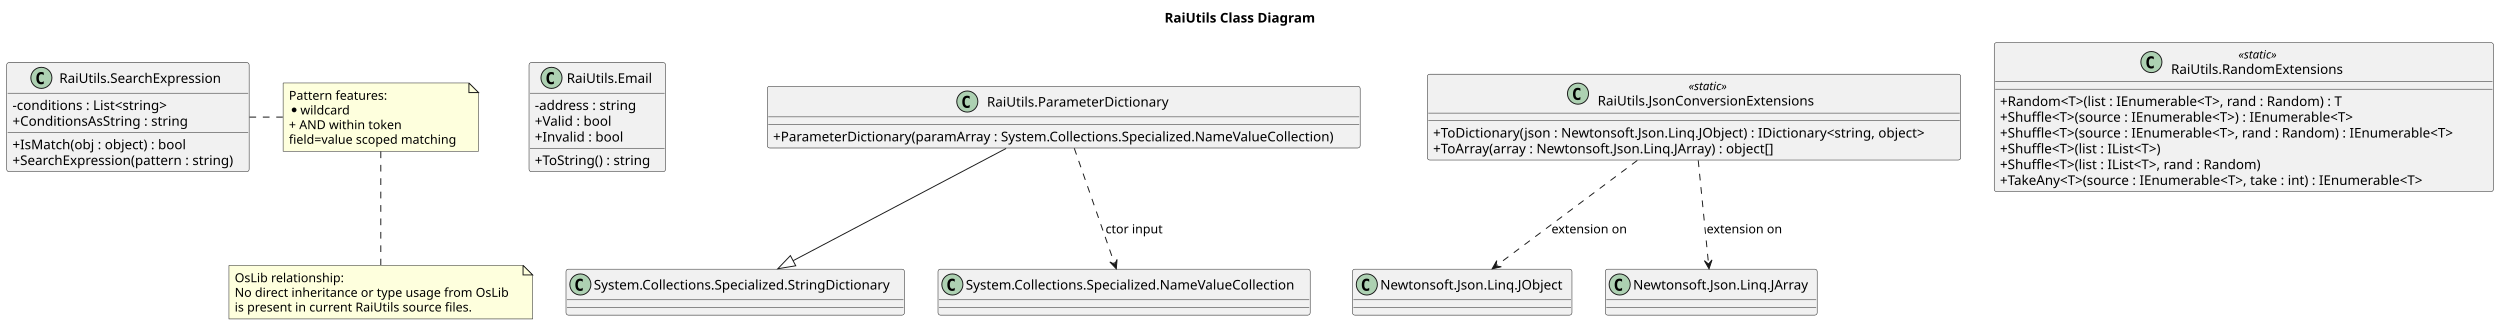
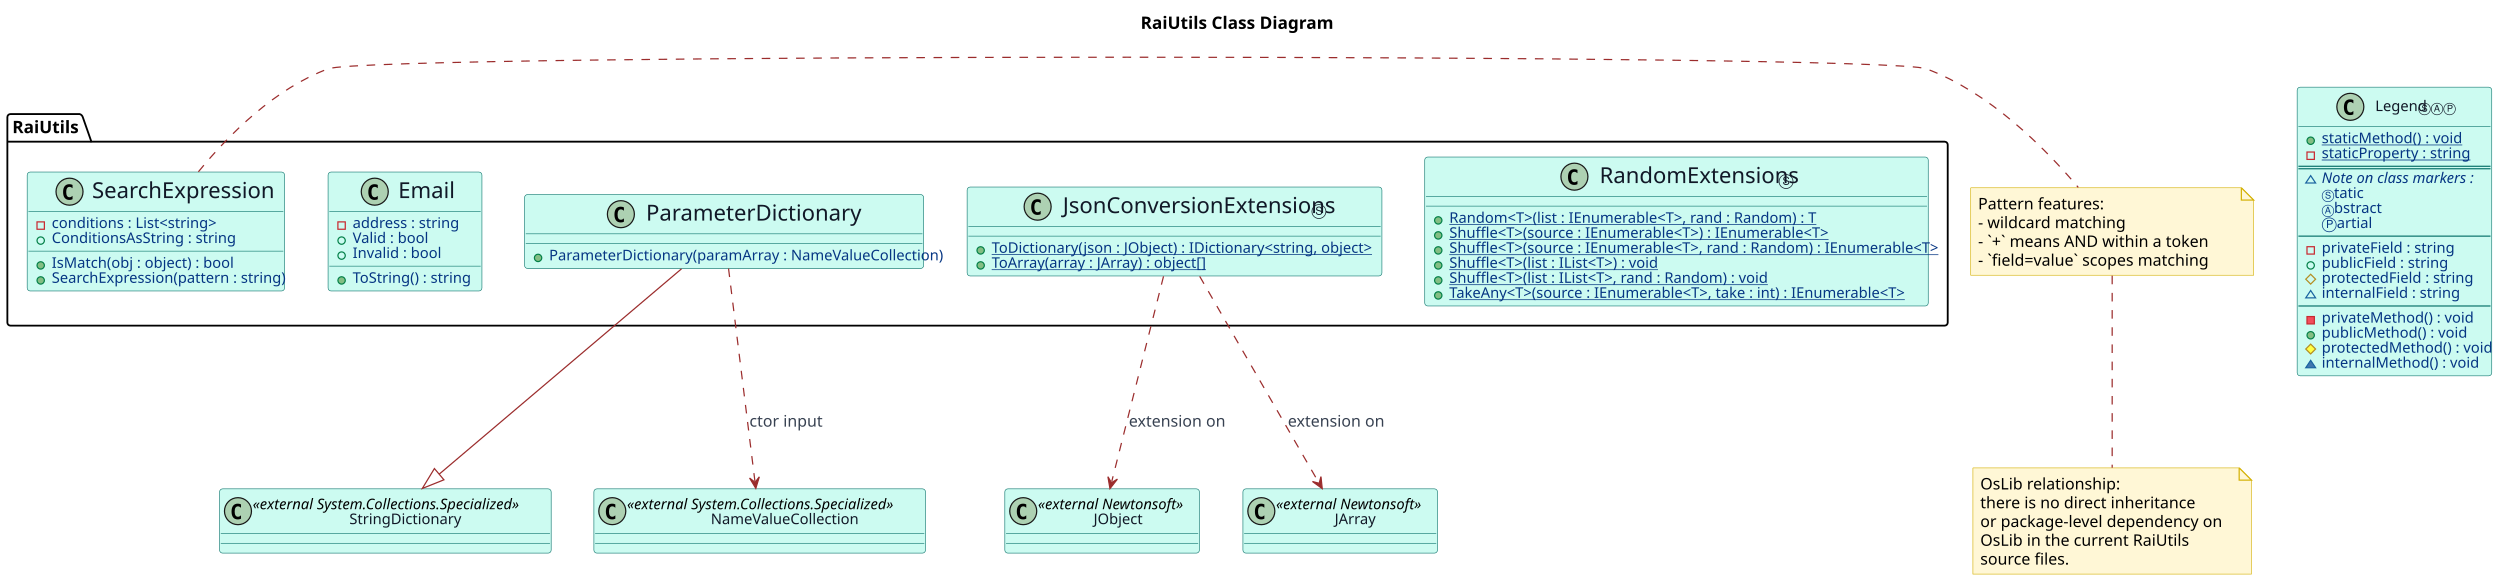
- <svg xmlns="http://www.w3.org/2000/svg" contentStyleType="text/css" data-diagram-type="CLASS" height="339px" preserveAspectRatio="none" style="width:2610px;height:339px;background:#FFFFFF;" version="1.1" viewBox="0 0 2610 339" width="2610px" zoomAndPan="magnify">
+ <svg xmlns="http://www.w3.org/2000/svg" contentStyleType="text/css" data-diagram-type="CLASS" height="474px" preserveAspectRatio="none" style="width:2037px;height:474px;background:#FFFFFF;" version="1.1" viewBox="0 0 2037 474" width="2037px" zoomAndPan="magnify">
  <defs />
  <g>
-     <g class="title" data-source-line="6">
-       <text fill="#000000" font-family="sans-serif" font-size="14" font-weight="bold" lengthAdjust="spacing" textLength="164.555" x="1215.788" y="23.535">RaiUtils Class Diagram</text>
-     </g>
-     <g class="entity" data-qualified-name="RaiUtils_Email" data-source-line="8" id="ent0002">
-       <rect fill="#F1F1F1" height="113.953" rx="2.5" ry="2.5" style="stroke:#181818;stroke-width:0.5;" width="142.512" x="552.3" y="65.288" />
-       <ellipse cx="575.76" cy="81.288" fill="#ADD1B2" rx="11" ry="11" style="stroke:#181818;stroke-width:1;" />
-       <path d="M578.234,87.431 Q577.652,87.73 577.013,87.88 Q576.374,88.029 575.669,88.029 Q573.162,88.029 571.842,86.377 Q570.522,84.725 570.522,81.604 Q570.522,78.475 571.842,76.823 Q573.162,75.171 575.669,75.171 Q576.374,75.171 577.022,75.32 Q577.669,75.47 578.234,75.769 L578.234,78.491 Q577.603,77.91 577.009,77.641 Q576.416,77.371 575.785,77.371 Q574.44,77.371 573.755,78.438 Q573.07,79.504 573.07,81.604 Q573.07,83.696 573.755,84.763 Q574.44,85.829 575.785,85.829 Q576.416,85.829 577.009,85.559 Q577.603,85.29 578.234,84.709 Z " fill="#000000" />
-       <text fill="#000000" font-family="sans-serif" font-size="14" lengthAdjust="spacing" textLength="91.711" x="591.64" y="86.579">RaiUtils.Email</text>
-       <line style="stroke:#181818;stroke-width:0.5;" x1="553.3" x2="693.812" y1="97.288" y2="97.288" />
-       <text fill="#000000" font-family="sans-serif" font-size="14" lengthAdjust="spacing" textLength="114.112" x="558.3" y="114.823">-address : string</text>
-       <text fill="#000000" font-family="sans-serif" font-size="14" lengthAdjust="spacing" textLength="88.266" x="558.3" y="131.312">+Valid : bool</text>
-       <text fill="#000000" font-family="sans-serif" font-size="14" lengthAdjust="spacing" textLength="99.08" x="558.3" y="147.8">+Invalid : bool</text>
-       <line style="stroke:#181818;stroke-width:0.5;" x1="553.3" x2="693.812" y1="154.753" y2="154.753" />
-       <text fill="#000000" font-family="sans-serif" font-size="14" lengthAdjust="spacing" textLength="130.512" x="558.3" y="172.288">+ToString() : string</text>
-     </g>
-     <g class="entity" data-qualified-name="RaiUtils_ParameterDictionary" data-source-line="15" id="ent0003">
-       <rect fill="#F1F1F1" height="64.488" rx="2.5" ry="2.5" style="stroke:#181818;stroke-width:0.5;" width="618.936" x="801.08" y="90.018" />
-       <ellipse cx="1009.877" cy="106.018" fill="#ADD1B2" rx="11" ry="11" style="stroke:#181818;stroke-width:1;" />
-       <path d="M1012.35,112.161 Q1011.769,112.46 1011.13,112.61 Q1010.491,112.759 1009.785,112.759 Q1007.278,112.759 1005.958,111.107 Q1004.639,109.455 1004.639,106.334 Q1004.639,103.205 1005.958,101.553 Q1007.278,99.901 1009.785,99.901 Q1010.491,99.901 1011.138,100.05 Q1011.786,100.2 1012.35,100.499 L1012.35,103.221 Q1011.719,102.64 1011.126,102.371 Q1010.532,102.101 1009.901,102.101 Q1008.557,102.101 1007.872,103.168 Q1007.187,104.234 1007.187,106.334 Q1007.187,108.426 1007.872,109.493 Q1008.557,110.559 1009.901,110.559 Q1010.532,110.559 1011.126,110.29 Q1011.719,110.02 1012.35,109.439 Z " fill="#000000" />
-       <text fill="#000000" font-family="sans-serif" font-size="14" lengthAdjust="spacing" textLength="192.842" x="1030.377" y="111.309">RaiUtils.ParameterDictionary</text>
-       <line style="stroke:#181818;stroke-width:0.5;" x1="802.08" x2="1419.015" y1="122.018" y2="122.018" />
-       <line style="stroke:#181818;stroke-width:0.5;" x1="802.08" x2="1419.015" y1="130.018" y2="130.018" />
-       <text fill="#000000" font-family="sans-serif" font-size="14" lengthAdjust="spacing" textLength="606.936" x="807.08" y="147.553">+ParameterDictionary(paramArray : System.Collections.Specialized.NameValueCollection)</text>
-     </g>
-     <g class="entity" data-qualified-name="RaiUtils_SearchExpression" data-source-line="19" id="ent0004">
-       <rect fill="#F1F1F1" height="113.953" rx="2.5" ry="2.5" style="stroke:#181818;stroke-width:0.5;" width="253.103" x="7" y="65.288" />
-       <ellipse cx="43.193" cy="81.288" fill="#ADD1B2" rx="11" ry="11" style="stroke:#181818;stroke-width:1;" />
-       <path d="M45.666,87.431 Q45.085,87.73 44.446,87.88 Q43.806,88.029 43.101,88.029 Q40.594,88.029 39.274,86.377 Q37.954,84.725 37.954,81.604 Q37.954,78.475 39.274,76.823 Q40.594,75.171 43.101,75.171 Q43.806,75.171 44.454,75.32 Q45.101,75.47 45.666,75.769 L45.666,78.491 Q45.035,77.91 44.441,77.641 Q43.848,77.371 43.217,77.371 Q41.872,77.371 41.188,78.438 Q40.503,79.504 40.503,81.604 Q40.503,83.696 41.188,84.763 Q41.872,85.829 43.217,85.829 Q43.848,85.829 44.441,85.559 Q45.035,85.29 45.666,84.709 Z " fill="#000000" />
-       <text fill="#000000" font-family="sans-serif" font-size="14" lengthAdjust="spacing" textLength="174.009" x="61.902" y="86.579">RaiUtils.SearchExpression</text>
-       <line style="stroke:#181818;stroke-width:0.5;" x1="8" x2="259.103" y1="97.288" y2="97.288" />
-       <text fill="#000000" font-family="sans-serif" font-size="14" lengthAdjust="spacing" textLength="178.124" x="13" y="114.823">-conditions : List&lt;string&gt;</text>
-       <text fill="#000000" font-family="sans-serif" font-size="14" lengthAdjust="spacing" textLength="194.291" x="13" y="131.312">+ConditionsAsString : string</text>
-       <line style="stroke:#181818;stroke-width:0.5;" x1="8" x2="259.103" y1="138.265" y2="138.265" />
-       <text fill="#000000" font-family="sans-serif" font-size="14" lengthAdjust="spacing" textLength="192.473" x="13" y="155.8">+IsMatch(obj : object) : bool</text>
-       <text fill="#000000" font-family="sans-serif" font-size="14" lengthAdjust="spacing" textLength="241.103" x="13" y="172.288">+SearchExpression(pattern : string)</text>
-     </g>
-     <g class="entity" data-qualified-name="RaiUtils_JsonConversionExtensions" data-source-line="26" id="ent0005">
-       <rect fill="#F1F1F1" height="89.598" rx="2.5" ry="2.5" style="stroke:#181818;stroke-width:0.5;" width="556.804" x="1490.15" y="77.458" />
-       <ellipse cx="1647.435" cy="97.769" fill="#ADD1B2" rx="11" ry="11" style="stroke:#181818;stroke-width:1;" />
-       <path d="M1649.908,103.912 Q1649.327,104.211 1648.688,104.36 Q1648.048,104.51 1647.343,104.51 Q1644.836,104.51 1643.516,102.858 Q1642.196,101.206 1642.196,98.085 Q1642.196,94.955 1643.516,93.303 Q1644.836,91.652 1647.343,91.652 Q1648.048,91.652 1648.696,91.801 Q1649.343,91.951 1649.908,92.249 L1649.908,94.972 Q1649.277,94.391 1648.683,94.121 Q1648.09,93.851 1647.459,93.851 Q1646.114,93.851 1645.429,94.918 Q1644.745,95.985 1644.745,98.085 Q1644.745,100.177 1645.429,101.243 Q1646.114,102.31 1647.459,102.31 Q1648.09,102.31 1648.683,102.04 Q1649.277,101.77 1649.908,101.189 Z " fill="#000000" />
-       <text fill="#000000" font-family="sans-serif" font-size="12" font-style="italic" lengthAdjust="spacing" textLength="43.91" x="1762.847" y="94.06">«static»</text>
-       <text fill="#000000" font-family="sans-serif" font-size="14" lengthAdjust="spacing" textLength="233.734" x="1667.935" y="110.126">RaiUtils.JsonConversionExtensions</text>
-       <line style="stroke:#181818;stroke-width:0.5;" x1="1491.15" x2="2045.954" y1="118.079" y2="118.079" />
-       <line style="stroke:#181818;stroke-width:0.5;" x1="1491.15" x2="2045.954" y1="126.079" y2="126.079" />
-       <text fill="#000000" font-family="sans-serif" font-size="14" lengthAdjust="spacing" textLength="544.804" x="1496.15" y="143.614">+ToDictionary(json : Newtonsoft.Json.Linq.JObject) : IDictionary&lt;string, object&gt;</text>
-       <text fill="#000000" font-family="sans-serif" font-size="14" lengthAdjust="spacing" textLength="374.815" x="1496.15" y="160.103">+ToArray(array : Newtonsoft.Json.Linq.JArray) : object[]</text>
-     </g>
-     <g class="entity" data-qualified-name="RaiUtils_RandomExtensions" data-source-line="31" id="ent0006">
-       <rect fill="#F1F1F1" height="155.551" rx="2.5" ry="2.5" style="stroke:#181818;stroke-width:0.5;" width="521.161" x="2081.97" y="44.488" />
-       <ellipse cx="2246.056" cy="64.799" fill="#ADD1B2" rx="11" ry="11" style="stroke:#181818;stroke-width:1;" />
-       <path d="M2248.53,70.942 Q2247.948,71.241 2247.309,71.39 Q2246.67,71.54 2245.965,71.54 Q2243.458,71.54 2242.138,69.888 Q2240.818,68.236 2240.818,65.115 Q2240.818,61.985 2242.138,60.334 Q2243.458,58.682 2245.965,58.682 Q2246.67,58.682 2247.318,58.831 Q2247.965,58.98 2248.53,59.279 L2248.53,62.002 Q2247.899,61.421 2247.305,61.151 Q2246.712,60.881 2246.081,60.881 Q2244.736,60.881 2244.051,61.948 Q2243.367,63.015 2243.367,65.115 Q2243.367,67.207 2244.051,68.273 Q2244.736,69.34 2246.081,69.34 Q2246.712,69.34 2247.305,69.07 Q2247.899,68.8 2248.53,68.219 Z " fill="#000000" />
-       <text fill="#000000" font-family="sans-serif" font-size="12" font-style="italic" lengthAdjust="spacing" textLength="43.91" x="2336.845" y="61.09">«static»</text>
-       <text fill="#000000" font-family="sans-serif" font-size="14" lengthAdjust="spacing" textLength="184.488" x="2266.556" y="77.156">RaiUtils.RandomExtensions</text>
-       <line style="stroke:#181818;stroke-width:0.5;" x1="2082.97" x2="2602.131" y1="85.109" y2="85.109" />
-       <line style="stroke:#181818;stroke-width:0.5;" x1="2082.97" x2="2602.131" y1="93.109" y2="93.109" />
-       <text fill="#000000" font-family="sans-serif" font-size="14" lengthAdjust="spacing" textLength="386.955" x="2087.97" y="110.644">+Random&lt;T&gt;(list : IEnumerable&lt;T&gt;, rand : Random) : T</text>
-       <text fill="#000000" font-family="sans-serif" font-size="14" lengthAdjust="spacing" textLength="400.299" x="2087.97" y="127.133">+Shuffle&lt;T&gt;(source : IEnumerable&lt;T&gt;) : IEnumerable&lt;T&gt;</text>
-       <text fill="#000000" font-family="sans-serif" font-size="14" lengthAdjust="spacing" textLength="509.161" x="2087.97" y="143.621">+Shuffle&lt;T&gt;(source : IEnumerable&lt;T&gt;, rand : Random) : IEnumerable&lt;T&gt;</text>
-       <text fill="#000000" font-family="sans-serif" font-size="14" lengthAdjust="spacing" textLength="191.188" x="2087.97" y="160.109">+Shuffle&lt;T&gt;(list : IList&lt;T&gt;)</text>
-       <text fill="#000000" font-family="sans-serif" font-size="14" lengthAdjust="spacing" textLength="300.05" x="2087.97" y="176.598">+Shuffle&lt;T&gt;(list : IList&lt;T&gt;, rand : Random)</text>
-       <text fill="#000000" font-family="sans-serif" font-size="14" lengthAdjust="spacing" textLength="480.539" x="2087.97" y="193.086">+TakeAny&lt;T&gt;(source : IEnumerable&lt;T&gt;, take : int) : IEnumerable&lt;T&gt;</text>
-     </g>
-     <g class="entity" data-qualified-name="System_Collections_Specialized_StringDictionary" data-source-line="40" id="ent0007">
-       <rect fill="#F1F1F1" height="48" rx="2.5" ry="2.5" style="stroke:#181818;stroke-width:0.5;" width="353.296" x="590.9" y="280.998" />
-       <ellipse cx="605.9" cy="296.998" fill="#ADD1B2" rx="11" ry="11" style="stroke:#181818;stroke-width:1;" />
-       <path d="M608.373,303.141 Q607.792,303.44 607.153,303.59 Q606.514,303.739 605.808,303.739 Q603.301,303.739 601.981,302.087 Q600.662,300.435 600.662,297.314 Q600.662,294.185 601.981,292.533 Q603.301,290.881 605.808,290.881 Q606.514,290.881 607.161,291.031 Q607.809,291.18 608.373,291.479 L608.373,294.201 Q607.742,293.62 607.149,293.351 Q606.555,293.081 605.924,293.081 Q604.58,293.081 603.895,294.147 Q603.21,295.214 603.21,297.314 Q603.21,299.406 603.895,300.473 Q604.58,301.539 605.924,301.539 Q606.555,301.539 607.149,301.269 Q607.742,301 608.373,300.419 Z " fill="#000000" />
-       <text fill="#000000" font-family="sans-serif" font-size="14" lengthAdjust="spacing" textLength="321.296" x="619.9" y="302.289">System.Collections.Specialized.StringDictionary</text>
-       <line style="stroke:#181818;stroke-width:0.5;" x1="591.9" x2="943.196" y1="312.998" y2="312.998" />
-       <line style="stroke:#181818;stroke-width:0.5;" x1="591.9" x2="943.196" y1="320.998" y2="320.998" />
-     </g>
-     <g class="entity" data-qualified-name="System_Collections_Specialized_NameValueCollection" data-source-line="41" id="ent0008">
-       <rect fill="#F1F1F1" height="48" rx="2.5" ry="2.5" style="stroke:#181818;stroke-width:0.5;" width="388.562" x="979.27" y="280.998" />
-       <ellipse cx="994.27" cy="296.998" fill="#ADD1B2" rx="11" ry="11" style="stroke:#181818;stroke-width:1;" />
-       <path d="M996.743,303.141 Q996.162,303.44 995.523,303.59 Q994.884,303.739 994.178,303.739 Q991.671,303.739 990.351,302.087 Q989.032,300.435 989.032,297.314 Q989.032,294.185 990.351,292.533 Q991.671,290.881 994.178,290.881 Q994.884,290.881 995.531,291.031 Q996.179,291.18 996.743,291.479 L996.743,294.201 Q996.112,293.62 995.519,293.351 Q994.925,293.081 994.294,293.081 Q992.95,293.081 992.265,294.147 Q991.58,295.214 991.58,297.314 Q991.58,299.406 992.265,300.473 Q992.95,301.539 994.294,301.539 Q994.925,301.539 995.519,301.269 Q996.112,301 996.743,300.419 Z " fill="#000000" />
-       <text fill="#000000" font-family="sans-serif" font-size="14" lengthAdjust="spacing" textLength="356.562" x="1008.27" y="302.289">System.Collections.Specialized.NameValueCollection</text>
-       <line style="stroke:#181818;stroke-width:0.5;" x1="980.27" x2="1366.832" y1="312.998" y2="312.998" />
-       <line style="stroke:#181818;stroke-width:0.5;" x1="980.27" x2="1366.832" y1="320.998" y2="320.998" />
-     </g>
-     <g class="entity" data-qualified-name="Newtonsoft_Json_Linq_JObject" data-source-line="42" id="ent0009">
-       <rect fill="#F1F1F1" height="48" rx="2.5" ry="2.5" style="stroke:#181818;stroke-width:0.5;" width="229.162" x="1411.97" y="280.998" />
-       <ellipse cx="1426.97" cy="296.998" fill="#ADD1B2" rx="11" ry="11" style="stroke:#181818;stroke-width:1;" />
-       <path d="M1429.443,303.141 Q1428.862,303.44 1428.223,303.59 Q1427.584,303.739 1426.878,303.739 Q1424.371,303.739 1423.052,302.087 Q1421.732,300.435 1421.732,297.314 Q1421.732,294.185 1423.052,292.533 Q1424.371,290.881 1426.878,290.881 Q1427.584,290.881 1428.231,291.031 Q1428.879,291.18 1429.443,291.479 L1429.443,294.201 Q1428.812,293.62 1428.219,293.351 Q1427.625,293.081 1426.994,293.081 Q1425.65,293.081 1424.965,294.147 Q1424.28,295.214 1424.28,297.314 Q1424.28,299.406 1424.965,300.473 Q1425.65,301.539 1426.994,301.539 Q1427.625,301.539 1428.219,301.269 Q1428.812,301 1429.443,300.419 Z " fill="#000000" />
-       <text fill="#000000" font-family="sans-serif" font-size="14" lengthAdjust="spacing" textLength="197.162" x="1440.97" y="302.289">Newtonsoft.Json.Linq.JObject</text>
-       <line style="stroke:#181818;stroke-width:0.5;" x1="1412.97" x2="1640.132" y1="312.998" y2="312.998" />
-       <line style="stroke:#181818;stroke-width:0.5;" x1="1412.97" x2="1640.132" y1="320.998" y2="320.998" />
-     </g>
-     <g class="entity" data-qualified-name="Newtonsoft_Json_Linq_JArray" data-source-line="43" id="ent0010">
-       <rect fill="#F1F1F1" height="48" rx="2.5" ry="2.5" style="stroke:#181818;stroke-width:0.5;" width="221.171" x="1675.97" y="280.998" />
-       <ellipse cx="1690.97" cy="296.998" fill="#ADD1B2" rx="11" ry="11" style="stroke:#181818;stroke-width:1;" />
-       <path d="M1693.443,303.141 Q1692.862,303.44 1692.223,303.59 Q1691.584,303.739 1690.878,303.739 Q1688.371,303.739 1687.052,302.087 Q1685.732,300.435 1685.732,297.314 Q1685.732,294.185 1687.052,292.533 Q1688.371,290.881 1690.878,290.881 Q1691.584,290.881 1692.231,291.031 Q1692.879,291.18 1693.443,291.479 L1693.443,294.201 Q1692.812,293.62 1692.219,293.351 Q1691.625,293.081 1690.994,293.081 Q1689.65,293.081 1688.965,294.147 Q1688.28,295.214 1688.28,297.314 Q1688.28,299.406 1688.965,300.473 Q1689.65,301.539 1690.994,301.539 Q1691.625,301.539 1692.219,301.269 Q1692.812,301 1693.443,300.419 Z " fill="#000000" />
-       <text fill="#000000" font-family="sans-serif" font-size="14" lengthAdjust="spacing" textLength="189.171" x="1704.97" y="302.289">Newtonsoft.Json.Linq.JArray</text>
-       <line style="stroke:#181818;stroke-width:0.5;" x1="1676.97" x2="1896.141" y1="312.998" y2="312.998" />
-       <line style="stroke:#181818;stroke-width:0.5;" x1="1676.97" x2="1896.141" y1="320.998" y2="320.998" />
-     </g>
-     <g class="entity" data-qualified-name="GMN15" data-source-line="51" id="ent0016">
-       <path d="M295.57,86.638 L295.57,157.881 L499.541,157.881 L499.541,96.638 L489.541,86.638 L295.57,86.638" fill="#FEFFDD" style="stroke:#181818;stroke-width:0.5;" />
-       <path d="M489.541,86.638 L489.541,96.638 L499.541,96.638 L489.541,86.638" fill="#FEFFDD" style="stroke:#181818;stroke-width:1;" />
-       <text fill="#000000" font-family="sans-serif" font-size="13" lengthAdjust="spacing" textLength="104.267" x="301.57" y="104.207">Pattern features:</text>
-       <ellipse cx="307.07" cy="114.759" fill="#000000" rx="2.5" ry="2.5" />
-       <text fill="#000000" font-family="sans-serif" font-size="13" lengthAdjust="spacing" textLength="53.054" x="313.57" y="119.517">wildcard</text>
-       <text fill="#000000" font-family="sans-serif" font-size="13" lengthAdjust="spacing" textLength="125.271" x="301.57" y="134.828">+ AND within token</text>
-       <text fill="#000000" font-family="sans-serif" font-size="13" lengthAdjust="spacing" textLength="182.971" x="301.57" y="150.138">field=value scoped matching</text>
-     </g>
-     <g class="entity" data-qualified-name="GMN18" data-source-line="58" id="ent0019">
-       <path d="M239.02,277.038 L239.02,332.97 L556.075,332.97 L556.075,287.038 L546.075,277.038 L239.02,277.038" fill="#FEFFDD" style="stroke:#181818;stroke-width:0.5;" />
-       <path d="M546.075,277.038 L546.075,287.038 L556.075,287.038 L546.075,277.038" fill="#FEFFDD" style="stroke:#181818;stroke-width:1;" />
-       <text fill="#000000" font-family="sans-serif" font-size="13" lengthAdjust="spacing" textLength="118.631" x="245.02" y="294.607">OsLib relationship:</text>
-       <text fill="#000000" font-family="sans-serif" font-size="13" lengthAdjust="spacing" textLength="296.055" x="245.02" y="309.917">No direct inheritance or type usage from OsLib</text>
-       <text fill="#000000" font-family="sans-serif" font-size="13" lengthAdjust="spacing" textLength="259.321" x="245.02" y="325.228">is present in current RaiUtils source files.</text>
-     </g>
-     <g class="link" data-entity-1="ent0003" data-entity-2="ent0007" data-link-type="extension" data-source-line="45" id="lnk11">
-       <path codeLine="45" d="M1050.41,154.948 C982.3,190.838 888.834,240.097 827.974,272.167" fill="none" id="RaiUtils_ParameterDictionary-to-System_Collections_Specialized_StringDictionary" style="stroke:#181818;stroke-width:1;" />
-       <polygon fill="none" points="812.05,280.558,830.771,277.475,825.177,266.859,812.05,280.558" style="stroke:#181818;stroke-width:1;" />
-     </g>
-     <g class="link" data-entity-1="ent0003" data-entity-2="ent0008" data-link-type="dependency" data-source-line="46" id="lnk12">
-       <path codeLine="46" d="M1121.53,154.748 C1134.04,190.648 1152.235,242.853 1163.435,274.973" fill="none" id="RaiUtils_ParameterDictionary-to-System_Collections_Specialized_NameValueCollection" style="stroke:#181818;stroke-width:1;stroke-dasharray:7,7;" />
-       <polygon fill="#181818" points="1165.41,280.638,1166.224,270.823,1163.764,275.917,1158.67,273.457,1165.41,280.638" style="stroke:#181818;stroke-width:1;" />
-       <text fill="#000000" font-family="sans-serif" font-size="13" lengthAdjust="spacing" textLength="61.877" x="1154.17" y="243.607">ctor input</text>
-     </g>
-     <g class="link" data-entity-1="ent0005" data-entity-2="ent0009" data-link-type="dependency" data-source-line="47" id="lnk13">
-       <path codeLine="47" d="M1709.35,167.478 C1661.5,203.218 1600.817,248.538 1562.607,277.078" fill="none" id="RaiUtils_JsonConversionExtensions-to-Newtonsoft_Json_Linq_JObject" style="stroke:#181818;stroke-width:1;stroke-dasharray:7,7;" />
-       <polygon fill="#181818" points="1557.8,280.668,1567.404,278.487,1561.806,277.676,1562.617,272.078,1557.8,280.668" style="stroke:#181818;stroke-width:1;" />
-       <text fill="#000000" font-family="sans-serif" font-size="13" lengthAdjust="spacing" textLength="81.993" x="1619.76" y="243.607">extension on</text>
-     </g>
-     <g class="link" data-entity-1="ent0005" data-entity-2="ent0010" data-link-type="dependency" data-source-line="48" id="lnk14">
-       <path codeLine="48" d="M1772.96,167.478 C1776.51,203.218 1780.796,246.158 1783.636,274.698" fill="none" id="RaiUtils_JsonConversionExtensions-to-Newtonsoft_Json_Linq_JArray" style="stroke:#181818;stroke-width:1;stroke-dasharray:7,7;" />
-       <polygon fill="#181818" points="1784.23,280.668,1787.319,271.316,1783.735,275.693,1779.359,272.109,1784.23,280.668" style="stroke:#181818;stroke-width:1;" />
-       <text fill="#000000" font-family="sans-serif" font-size="13" lengthAdjust="spacing" textLength="81.993" x="1781.73" y="243.607">extension on</text>
-     </g>
-     <g class="link" data-entity-1="ent0004" data-entity-2="ent0016" data-link-type="association" data-source-line="51" id="lnk17">
-       <path d="M260.4,122.258 C272,122.258 283.61,122.258 295.22,122.258" fill="none" id="RaiUtils_SearchExpression-GMN15" style="stroke:#181818;stroke-width:1;stroke-dasharray:7,7;" />
-     </g>
-     <g class="link" data-entity-1="ent0016" data-entity-2="ent0019" data-link-type="association" data-source-line="58" id="lnk20">
-       <path d="M397.55,158.108 C397.55,192.678 397.55,244.948 397.55,276.638" fill="none" id="GMN15-GMN18" style="stroke:#181818;stroke-width:1;stroke-dasharray:7,7;" />
+     <g class="title" data-source-line="3">
+       <text fill="#000000" font-family="sans-serif" font-size="14" font-weight="bold" lengthAdjust="spacing" textLength="164.555" x="929.358" y="23.535">RaiUtils Class Diagram</text>
+     </g>
+     <g class="cluster" data-qualified-name="RaiUtils" data-source-line="35" id="ent0002">
+       <path d="M8.5,92.948 L64.946,92.948 A3.75,3.75 0 0 1 67.446,95.448 L74.446,115.437 L1584.5,115.437 A2.5,2.5 0 0 1 1587,117.937 L1587,262.818 A2.5,2.5 0 0 1 1584.5,265.318 L8.5,265.318 A2.5,2.5 0 0 1 6,262.818 L6,95.448 A2.5,2.5 0 0 1 8.5,92.948" fill="none" style="stroke:#000000;stroke-width:1.5;" />
+       <line style="stroke:#000000;stroke-width:1.5;" x1="6" x2="74.446" y1="115.437" y2="115.437" />
+       <text fill="#000000" font-family="sans-serif" font-size="14" font-weight="bold" lengthAdjust="spacing" textLength="55.446" x="10" y="108.483">RaiUtils</text>
+     </g>
+     <g class="entity" data-qualified-name="RaiUtils.Email" data-source-line="36" id="ent0003">
+       <rect fill="#CCFBF1" height="96.912" rx="2.5" ry="2.5" style="stroke:#0F766E;stroke-width:0.5;" width="125.36" x="267.32" y="140.178" />
+       <ellipse cx="305.354" cy="156.178" fill="#ADD1B2" rx="11" ry="11" style="stroke:#181818;stroke-width:1;" />
+       <path d="M307.827,162.321 Q307.246,162.62 306.607,162.77 Q305.967,162.919 305.262,162.919 Q302.755,162.919 301.435,161.267 Q300.115,159.615 300.115,156.494 Q300.115,153.365 301.435,151.713 Q302.755,150.061 305.262,150.061 Q305.967,150.061 306.615,150.21 Q307.262,150.36 307.827,150.659 L307.827,153.381 Q307.196,152.8 306.603,152.531 Q306.009,152.261 305.378,152.261 Q304.033,152.261 303.349,153.327 Q302.664,154.394 302.664,156.494 Q302.664,158.586 303.349,159.653 Q304.033,160.719 305.378,160.719 Q306.009,160.719 306.603,160.45 Q307.196,160.18 307.827,159.599 Z " fill="#000000" />
+       <text fill="#111827" font-family="Casual" font-size="18" lengthAdjust="spacing" textLength="42.174" x="324.472" y="161.407">Email</text>
+       <line style="stroke:#0F766E;stroke-width:0.5;" x1="268.32" x2="391.68" y1="172.178" y2="172.178" />
+       <g data-visibility-modifier="PRIVATE_FIELD">
+         <rect fill="none" height="6" style="stroke:#C82930;stroke-width:1;" width="6" x="275.32" y="180.792" />
+       </g>
+       <text fill="#053583" font-family="Casual" font-size="12" lengthAdjust="spacing" textLength="86.196" x="287.32" y="185.778">address : string</text>
+       <g data-visibility-modifier="PUBLIC_FIELD">
+         <ellipse cx="278.32" cy="196.02" fill="none" rx="3" ry="3" style="stroke:#038048;stroke-width:1;" />
+       </g>
+       <text fill="#053583" font-family="Casual" font-size="12" lengthAdjust="spacing" textLength="63.9" x="287.32" y="198.006">Valid : bool</text>
+       <g data-visibility-modifier="PUBLIC_FIELD">
+         <ellipse cx="278.32" cy="208.248" fill="none" rx="3" ry="3" style="stroke:#038048;stroke-width:1;" />
+       </g>
+       <text fill="#053583" font-family="Casual" font-size="12" lengthAdjust="spacing" textLength="74.964" x="287.32" y="210.234">Invalid : bool</text>
+       <line style="stroke:#0F766E;stroke-width:0.5;" x1="268.32" x2="391.68" y1="216.862" y2="216.862" />
+       <g data-visibility-modifier="PUBLIC_METHOD">
+         <ellipse cx="278.32" cy="228.476" fill="#84BE84" rx="3" ry="3" style="stroke:#038048;stroke-width:1;" />
+       </g>
+       <text fill="#053583" font-family="Casual" font-size="12" lengthAdjust="spacing" textLength="99.36" x="287.32" y="230.462">ToString() : string</text>
+     </g>
+     <g class="entity" data-qualified-name="RaiUtils.ParameterDictionary" data-source-line="43" id="ent0004">
+       <rect fill="#CCFBF1" height="60.228" rx="2.5" ry="2.5" style="stroke:#0F766E;stroke-width:0.5;" width="325.184" x="427.41" y="158.518" />
+       <ellipse cx="505.895" cy="174.518" fill="#ADD1B2" rx="11" ry="11" style="stroke:#181818;stroke-width:1;" />
+       <path d="M508.368,180.661 Q507.787,180.96 507.148,181.11 Q506.509,181.259 505.803,181.259 Q503.296,181.259 501.976,179.607 Q500.657,177.955 500.657,174.834 Q500.657,171.705 501.976,170.053 Q503.296,168.401 505.803,168.401 Q506.509,168.401 507.156,168.55 Q507.804,168.7 508.368,168.999 L508.368,171.721 Q507.737,171.14 507.144,170.871 Q506.55,170.601 505.919,170.601 Q504.575,170.601 503.89,171.667 Q503.205,172.734 503.205,174.834 Q503.205,176.926 503.89,177.993 Q504.575,179.059 505.919,179.059 Q506.55,179.059 507.144,178.79 Q507.737,178.52 508.368,177.939 Z " fill="#000000" />
+       <text fill="#111827" font-family="Casual" font-size="18" lengthAdjust="spacing" textLength="159.714" x="526.395" y="179.747">ParameterDictionary</text>
+       <line style="stroke:#0F766E;stroke-width:0.5;" x1="428.41" x2="751.594" y1="190.518" y2="190.518" />
+       <line style="stroke:#0F766E;stroke-width:0.5;" x1="428.41" x2="751.594" y1="198.518" y2="198.518" />
+       <g data-visibility-modifier="PUBLIC_METHOD">
+         <ellipse cx="438.41" cy="210.132" fill="#84BE84" rx="3" ry="3" style="stroke:#038048;stroke-width:1;" />
+       </g>
+       <text fill="#053583" font-family="Casual" font-size="12" lengthAdjust="spacing" textLength="299.184" x="447.41" y="212.118">ParameterDictionary(paramArray : NameValueCollection)</text>
+     </g>
+     <g class="entity" data-qualified-name="RaiUtils.SearchExpression" data-source-line="47" id="ent0005">
+       <rect fill="#CCFBF1" height="96.912" rx="2.5" ry="2.5" style="stroke:#0F766E;stroke-width:0.5;" width="209.708" x="22.15" y="140.178" />
+       <ellipse cx="56.644" cy="156.178" fill="#ADD1B2" rx="11" ry="11" style="stroke:#181818;stroke-width:1;" />
+       <path d="M59.117,162.321 Q58.536,162.62 57.897,162.77 Q57.258,162.919 56.552,162.919 Q54.045,162.919 52.725,161.267 Q51.406,159.615 51.406,156.494 Q51.406,153.365 52.725,151.713 Q54.045,150.061 56.552,150.061 Q57.258,150.061 57.905,150.21 Q58.553,150.36 59.117,150.659 L59.117,153.381 Q58.486,152.8 57.893,152.531 Q57.299,152.261 56.668,152.261 Q55.324,152.261 54.639,153.327 Q53.954,154.394 53.954,156.494 Q53.954,158.586 54.639,159.653 Q55.324,160.719 56.668,160.719 Q57.299,160.719 57.893,160.45 Q58.486,160.18 59.117,159.599 Z " fill="#000000" />
+       <text fill="#111827" font-family="Casual" font-size="18" lengthAdjust="spacing" textLength="134.388" x="74.976" y="161.407">SearchExpression</text>
+       <line style="stroke:#0F766E;stroke-width:0.5;" x1="23.15" x2="230.858" y1="172.178" y2="172.178" />
+       <g data-visibility-modifier="PRIVATE_FIELD">
+         <rect fill="none" height="6" style="stroke:#C82930;stroke-width:1;" width="6" x="30.15" y="180.792" />
+       </g>
+       <text fill="#053583" font-family="Casual" font-size="12" lengthAdjust="spacing" textLength="128.796" x="42.15" y="185.778">conditions : List&lt;string&gt;</text>
+       <g data-visibility-modifier="PUBLIC_FIELD">
+         <ellipse cx="33.15" cy="196.02" fill="none" rx="3" ry="3" style="stroke:#038048;stroke-width:1;" />
+       </g>
+       <text fill="#053583" font-family="Casual" font-size="12" lengthAdjust="spacing" textLength="142.644" x="42.15" y="198.006">ConditionsAsString : string</text>
+       <line style="stroke:#0F766E;stroke-width:0.5;" x1="23.15" x2="230.858" y1="204.634" y2="204.634" />
+       <g data-visibility-modifier="PUBLIC_METHOD">
+         <ellipse cx="33.15" cy="216.248" fill="#84BE84" rx="3" ry="3" style="stroke:#038048;stroke-width:1;" />
+       </g>
+       <text fill="#053583" font-family="Casual" font-size="12" lengthAdjust="spacing" textLength="156.54" x="42.15" y="218.234">IsMatch(obj : object) : bool</text>
+       <g data-visibility-modifier="PUBLIC_METHOD">
+         <ellipse cx="33.15" cy="228.476" fill="#84BE84" rx="3" ry="3" style="stroke:#038048;stroke-width:1;" />
+       </g>
+       <text fill="#053583" font-family="Casual" font-size="12" lengthAdjust="spacing" textLength="183.708" x="42.15" y="230.462">SearchExpression(pattern : string)</text>
+     </g>
+     <g class="entity" data-qualified-name="RaiUtils.JsonConversionExtensions" data-source-line="54" id="ent0006">
+       <rect fill="#CCFBF1" height="72.456" rx="2.5" ry="2.5" style="stroke:#0F766E;stroke-width:0.5;" width="337.964" x="788.02" y="152.398" />
+       <ellipse cx="845.466" cy="168.398" fill="#ADD1B2" rx="11" ry="11" style="stroke:#181818;stroke-width:1;" />
+       <path d="M847.939,174.541 Q847.358,174.84 846.719,174.99 Q846.08,175.139 845.374,175.139 Q842.867,175.139 841.548,173.487 Q840.228,171.835 840.228,168.714 Q840.228,165.585 841.548,163.933 Q842.867,162.281 845.374,162.281 Q846.08,162.281 846.727,162.43 Q847.375,162.58 847.939,162.879 L847.939,165.601 Q847.308,165.02 846.715,164.751 Q846.121,164.481 845.49,164.481 Q844.146,164.481 843.461,165.548 Q842.776,166.614 842.776,168.714 Q842.776,170.806 843.461,171.873 Q844.146,172.939 845.49,172.939 Q846.121,172.939 846.715,172.669 Q847.308,172.4 847.939,171.819 Z " fill="#000000" />
+       <text fill="#111827" font-family="Casual" font-size="18" lengthAdjust="spacing" textLength="196.2" x="865.966" y="173.627">JsonConversionExtensions</text>
+       <text fill="#111827" font-family="Casual" font-size="12" lengthAdjust="spacing" textLength="12" x="1068.538" y="174.941">Ⓢ</text>
+       <line style="stroke:#0F766E;stroke-width:0.5;" x1="789.02" x2="1124.984" y1="184.398" y2="184.398" />
+       <line style="stroke:#0F766E;stroke-width:0.5;" x1="789.02" x2="1124.984" y1="192.398" y2="192.398" />
+       <g data-visibility-modifier="PUBLIC_METHOD">
+         <ellipse cx="799.02" cy="204.012" fill="#84BE84" rx="3" ry="3" style="stroke:#038048;stroke-width:1;" />
+       </g>
+       <text fill="#053583" font-family="Casual" font-size="12" lengthAdjust="spacing" text-decoration="underline" textLength="311.964" x="808.02" y="205.998">ToDictionary(json : JObject) : IDictionary&lt;string, object&gt;</text>
+       <g data-visibility-modifier="PUBLIC_METHOD">
+         <ellipse cx="799.02" cy="216.24" fill="#84BE84" rx="3" ry="3" style="stroke:#038048;stroke-width:1;" />
+       </g>
+       <text fill="#053583" font-family="Casual" font-size="12" lengthAdjust="spacing" text-decoration="underline" textLength="190.068" x="808.02" y="218.226">ToArray(array : JArray) : object[]</text>
+     </g>
+     <g class="entity" data-qualified-name="RaiUtils.RandomExtensions" data-source-line="59" id="ent0007">
+       <rect fill="#CCFBF1" height="121.368" rx="2.5" ry="2.5" style="stroke:#0F766E;stroke-width:0.5;" width="410.264" x="1160.87" y="127.948" />
+       <ellipse cx="1282.843" cy="143.948" fill="#ADD1B2" rx="11" ry="11" style="stroke:#181818;stroke-width:1;" />
+       <path d="M1285.316,150.091 Q1284.735,150.39 1284.096,150.54 Q1283.457,150.689 1282.751,150.689 Q1280.244,150.689 1278.925,149.037 Q1277.605,147.385 1277.605,144.264 Q1277.605,141.135 1278.925,139.483 Q1280.244,137.831 1282.751,137.831 Q1283.457,137.831 1284.104,137.981 Q1284.752,138.13 1285.316,138.429 L1285.316,141.151 Q1284.685,140.57 1284.092,140.301 Q1283.498,140.031 1282.867,140.031 Q1281.523,140.031 1280.838,141.097 Q1280.153,142.164 1280.153,144.264 Q1280.153,146.356 1280.838,147.423 Q1281.523,148.489 1282.867,148.489 Q1283.498,148.489 1284.092,148.22 Q1284.685,147.95 1285.316,147.369 Z " fill="#000000" />
+       <text fill="#111827" font-family="Casual" font-size="18" lengthAdjust="spacing" textLength="139.446" x="1303.343" y="149.177">RandomExtensions</text>
+       <text fill="#111827" font-family="Casual" font-size="12" lengthAdjust="spacing" textLength="12" x="1449.161" y="150.491">Ⓢ</text>
+       <line style="stroke:#0F766E;stroke-width:0.5;" x1="1161.87" x2="1570.134" y1="159.948" y2="159.948" />
+       <line style="stroke:#0F766E;stroke-width:0.5;" x1="1161.87" x2="1570.134" y1="167.948" y2="167.948" />
+       <g data-visibility-modifier="PUBLIC_METHOD">
+         <ellipse cx="1171.87" cy="179.562" fill="#84BE84" rx="3" ry="3" style="stroke:#038048;stroke-width:1;" />
+       </g>
+       <text fill="#053583" font-family="Casual" font-size="12" lengthAdjust="spacing" text-decoration="underline" textLength="293.424" x="1180.87" y="181.548">Random&lt;T&gt;(list : IEnumerable&lt;T&gt;, rand : Random) : T</text>
+       <g data-visibility-modifier="PUBLIC_METHOD">
+         <ellipse cx="1171.87" cy="191.79" fill="#84BE84" rx="3" ry="3" style="stroke:#038048;stroke-width:1;" />
+       </g>
+       <text fill="#053583" font-family="Casual" font-size="12" lengthAdjust="spacing" text-decoration="underline" textLength="294.84" x="1180.87" y="193.776">Shuffle&lt;T&gt;(source : IEnumerable&lt;T&gt;) : IEnumerable&lt;T&gt;</text>
+       <g data-visibility-modifier="PUBLIC_METHOD">
+         <ellipse cx="1171.87" cy="204.018" fill="#84BE84" rx="3" ry="3" style="stroke:#038048;stroke-width:1;" />
+       </g>
+       <text fill="#053583" font-family="Casual" font-size="12" lengthAdjust="spacing" text-decoration="underline" textLength="384.264" x="1180.87" y="206.004">Shuffle&lt;T&gt;(source : IEnumerable&lt;T&gt;, rand : Random) : IEnumerable&lt;T&gt;</text>
+       <g data-visibility-modifier="PUBLIC_METHOD">
+         <ellipse cx="1171.87" cy="216.246" fill="#84BE84" rx="3" ry="3" style="stroke:#038048;stroke-width:1;" />
+       </g>
+       <text fill="#053583" font-family="Casual" font-size="12" lengthAdjust="spacing" text-decoration="underline" textLength="176.532" x="1180.87" y="218.232">Shuffle&lt;T&gt;(list : IList&lt;T&gt;) : void</text>
+       <g data-visibility-modifier="PUBLIC_METHOD">
+         <ellipse cx="1171.87" cy="228.474" fill="#84BE84" rx="3" ry="3" style="stroke:#038048;stroke-width:1;" />
+       </g>
+       <text fill="#053583" font-family="Casual" font-size="12" lengthAdjust="spacing" text-decoration="underline" textLength="265.956" x="1180.87" y="230.46">Shuffle&lt;T&gt;(list : IList&lt;T&gt;, rand : Random) : void</text>
+       <g data-visibility-modifier="PUBLIC_METHOD">
+         <ellipse cx="1171.87" cy="240.702" fill="#84BE84" rx="3" ry="3" style="stroke:#038048;stroke-width:1;" />
+       </g>
+       <text fill="#053583" font-family="Casual" font-size="12" lengthAdjust="spacing" text-decoration="underline" textLength="363.552" x="1180.87" y="242.688">TakeAny&lt;T&gt;(source : IEnumerable&lt;T&gt;, take : int) : IEnumerable&lt;T&gt;</text>
+     </g>
+     <g class="entity" data-qualified-name="StringDictionary" data-source-line="69" id="ent0008">
+       <rect fill="#CCFBF1" height="52.361" rx="2.5" ry="2.5" style="stroke:#0F766E;stroke-width:0.5;" width="270.197" x="178.9" y="398.318" />
+       <ellipse cx="193.9" cy="416.499" fill="#ADD1B2" rx="11" ry="11" style="stroke:#181818;stroke-width:1;" />
+       <path d="M196.373,422.642 Q195.792,422.941 195.153,423.09 Q194.514,423.239 193.808,423.239 Q191.301,423.239 189.982,421.588 Q188.662,419.936 188.662,416.815 Q188.662,413.685 189.982,412.033 Q191.301,410.382 193.808,410.382 Q194.514,410.382 195.161,410.531 Q195.809,410.68 196.373,410.979 L196.373,413.702 Q195.742,413.121 195.149,412.851 Q194.555,412.581 193.924,412.581 Q192.58,412.581 191.895,413.648 Q191.21,414.714 191.21,416.815 Q191.21,418.906 191.895,419.973 Q192.58,421.04 193.924,421.04 Q194.555,421.04 195.149,420.77 Q195.742,420.5 196.373,419.919 Z " fill="#000000" />
+       <text fill="#000000" font-family="sans-serif" font-size="12" font-style="italic" lengthAdjust="spacing" textLength="242.197" x="205.9" y="414.92">«external System.Collections.Specialized»</text>
+       <text fill="#111827" font-family="Casual" font-size="12" lengthAdjust="spacing" textLength="84.744" x="284.627" y="427.051">StringDictionary</text>
+       <line style="stroke:#0F766E;stroke-width:0.5;" x1="179.9" x2="448.097" y1="434.679" y2="434.679" />
+       <line style="stroke:#0F766E;stroke-width:0.5;" x1="179.9" x2="448.097" y1="442.679" y2="442.679" />
+     </g>
+     <g class="entity" data-qualified-name="NameValueCollection" data-source-line="70" id="ent0009">
+       <rect fill="#CCFBF1" height="52.361" rx="2.5" ry="2.5" style="stroke:#0F766E;stroke-width:0.5;" width="270.197" x="483.9" y="398.318" />
+       <ellipse cx="498.9" cy="416.499" fill="#ADD1B2" rx="11" ry="11" style="stroke:#181818;stroke-width:1;" />
+       <path d="M501.373,422.642 Q500.792,422.941 500.153,423.09 Q499.514,423.239 498.808,423.239 Q496.301,423.239 494.981,421.588 Q493.662,419.936 493.662,416.815 Q493.662,413.685 494.981,412.033 Q496.301,410.382 498.808,410.382 Q499.514,410.382 500.161,410.531 Q500.809,410.68 501.373,410.979 L501.373,413.702 Q500.742,413.121 500.149,412.851 Q499.555,412.581 498.924,412.581 Q497.58,412.581 496.895,413.648 Q496.21,414.714 496.21,416.815 Q496.21,418.906 496.895,419.973 Q497.58,421.04 498.924,421.04 Q499.555,421.04 500.149,420.77 Q500.742,420.5 501.373,419.919 Z " fill="#000000" />
+       <text fill="#000000" font-family="sans-serif" font-size="12" font-style="italic" lengthAdjust="spacing" textLength="242.197" x="510.9" y="414.92">«external System.Collections.Specialized»</text>
+       <text fill="#111827" font-family="Casual" font-size="12" lengthAdjust="spacing" textLength="105.696" x="579.151" y="427.051">NameValueCollection</text>
+       <line style="stroke:#0F766E;stroke-width:0.5;" x1="484.9" x2="753.097" y1="434.679" y2="434.679" />
+       <line style="stroke:#0F766E;stroke-width:0.5;" x1="484.9" x2="753.097" y1="442.679" y2="442.679" />
+     </g>
+     <g class="entity" data-qualified-name="JObject" data-source-line="71" id="ent0010">
+       <rect fill="#CCFBF1" height="52.361" rx="2.5" ry="2.5" style="stroke:#0F766E;stroke-width:0.5;" width="158.535" x="818.73" y="398.318" />
+       <ellipse cx="833.73" cy="416.499" fill="#ADD1B2" rx="11" ry="11" style="stroke:#181818;stroke-width:1;" />
+       <path d="M836.203,422.642 Q835.622,422.941 834.983,423.09 Q834.344,423.239 833.638,423.239 Q831.131,423.239 829.812,421.588 Q828.492,419.936 828.492,416.815 Q828.492,413.685 829.812,412.033 Q831.131,410.382 833.638,410.382 Q834.344,410.382 834.991,410.531 Q835.639,410.68 836.203,410.979 L836.203,413.702 Q835.572,413.121 834.979,412.851 Q834.385,412.581 833.754,412.581 Q832.41,412.581 831.725,413.648 Q831.04,414.714 831.04,416.815 Q831.04,418.906 831.725,419.973 Q832.41,421.04 833.754,421.04 Q834.385,421.04 834.979,420.77 Q835.572,420.5 836.203,419.919 Z " fill="#000000" />
+       <text fill="#000000" font-family="sans-serif" font-size="12" font-style="italic" lengthAdjust="spacing" textLength="130.535" x="845.73" y="414.92">«external Newtonsoft»</text>
+       <text fill="#111827" font-family="Casual" font-size="12" lengthAdjust="spacing" textLength="39.936" x="891.03" y="427.051">JObject</text>
+       <line style="stroke:#0F766E;stroke-width:0.5;" x1="819.73" x2="976.265" y1="434.679" y2="434.679" />
+       <line style="stroke:#0F766E;stroke-width:0.5;" x1="819.73" x2="976.265" y1="442.679" y2="442.679" />
+     </g>
+     <g class="entity" data-qualified-name="JArray" data-source-line="72" id="ent0011">
+       <rect fill="#CCFBF1" height="52.361" rx="2.5" ry="2.5" style="stroke:#0F766E;stroke-width:0.5;" width="158.535" x="1012.73" y="398.318" />
+       <ellipse cx="1027.73" cy="416.499" fill="#ADD1B2" rx="11" ry="11" style="stroke:#181818;stroke-width:1;" />
+       <path d="M1030.203,422.642 Q1029.622,422.941 1028.983,423.09 Q1028.344,423.239 1027.638,423.239 Q1025.131,423.239 1023.812,421.588 Q1022.492,419.936 1022.492,416.815 Q1022.492,413.685 1023.812,412.033 Q1025.131,410.382 1027.638,410.382 Q1028.344,410.382 1028.991,410.531 Q1029.639,410.68 1030.203,410.979 L1030.203,413.702 Q1029.572,413.121 1028.979,412.851 Q1028.385,412.581 1027.754,412.581 Q1026.41,412.581 1025.725,413.648 Q1025.04,414.714 1025.04,416.815 Q1025.04,418.906 1025.725,419.973 Q1026.41,421.04 1027.754,421.04 Q1028.385,421.04 1028.979,420.77 Q1029.572,420.5 1030.203,419.919 Z " fill="#000000" />
+       <text fill="#000000" font-family="sans-serif" font-size="12" font-style="italic" lengthAdjust="spacing" textLength="130.535" x="1039.73" y="414.92">«external Newtonsoft»</text>
+       <text fill="#111827" font-family="Casual" font-size="12" lengthAdjust="spacing" textLength="35.076" x="1087.46" y="427.051">JArray</text>
+       <line style="stroke:#0F766E;stroke-width:0.5;" x1="1013.73" x2="1170.265" y1="434.679" y2="434.679" />
+       <line style="stroke:#0F766E;stroke-width:0.5;" x1="1013.73" x2="1170.265" y1="442.679" y2="442.679" />
+     </g>
+     <g class="entity" data-qualified-name="LegendSample" data-source-line="79" id="ent0016">
+       <rect fill="#CCFBF1" height="235.192" rx="2.5" ry="2.5" style="stroke:#0F766E;stroke-width:0.5;" width="158.54" x="1871.73" y="71.038" />
+       <ellipse cx="1915.055" cy="87.038" fill="#ADD1B2" rx="11" ry="11" style="stroke:#181818;stroke-width:1;" />
+       <path d="M1917.528,93.181 Q1916.947,93.48 1916.308,93.63 Q1915.669,93.779 1914.964,93.779 Q1912.457,93.779 1911.137,92.127 Q1909.817,90.475 1909.817,87.354 Q1909.817,84.225 1911.137,82.573 Q1912.457,80.921 1914.964,80.921 Q1915.669,80.921 1916.317,81.07 Q1916.964,81.22 1917.528,81.519 L1917.528,84.241 Q1916.898,83.66 1916.304,83.391 Q1915.711,83.121 1915.08,83.121 Q1913.735,83.121 1913.05,84.188 Q1912.366,85.254 1912.366,87.354 Q1912.366,89.446 1913.05,90.513 Q1913.735,91.579 1915.08,91.579 Q1915.711,91.579 1916.304,91.309 Q1916.898,91.04 1917.528,90.459 Z " fill="#000000" />
+       <text fill="#111827" font-family="Casual" font-size="12" lengthAdjust="spacing" textLength="35.04" x="1935.35" y="90.524">Legend</text>
+       <text fill="#111827" font-family="Casual" font-size="10" lengthAdjust="spacing" textLength="28.555" x="1970.39" y="90.962">ⓈⒶⓅ</text>
+       <line style="stroke:#0F766E;stroke-width:0.5;" x1="1872.73" x2="2029.27" y1="103.038" y2="103.038" />
+       <g data-visibility-modifier="PUBLIC_METHOD">
+         <ellipse cx="1882.73" cy="114.652" fill="#84BE84" rx="3" ry="3" style="stroke:#038048;stroke-width:1;" />
+       </g>
+       <text fill="#053583" font-family="Casual" font-size="12" lengthAdjust="spacing" text-decoration="underline" textLength="113.232" x="1891.73" y="116.638">staticMethod() : void</text>
+       <g data-visibility-modifier="PRIVATE_FIELD">
+         <rect fill="none" height="6" style="stroke:#C82930;stroke-width:1;" width="6" x="1879.73" y="123.88" />
+       </g>
+       <text fill="#053583" font-family="Casual" font-size="12" lengthAdjust="spacing" text-decoration="underline" textLength="121.092" x="1891.73" y="128.866">staticProperty : string</text>
+       <line style="stroke:#0F766E;stroke-width:1;" x1="1872.73" x2="2029.27" y1="135.494" y2="135.494" />
+       <line style="stroke:#0F766E;stroke-width:1;" x1="1872.73" x2="2029.27" y1="137.494" y2="137.494" />
+       <g data-visibility-modifier="PACKAGE_PRIVATE_FIELD">
+         <polygon fill="none" points="1882.73,143.108,1878.73,149.108,1886.73,149.108" style="stroke:#1963A0;stroke-width:1;" />
+       </g>
+       <text fill="#053583" font-family="Casual" font-size="12" font-style="italic" lengthAdjust="spacing" textLength="132.312" x="1891.73" y="149.094">Note on class markers :</text>
+       <text fill="#053583" font-family="Casual" font-size="10" lengthAdjust="spacing" textLength="10" x="1891.73" y="161.76">Ⓢ</text>
+       <text fill="#053583" font-family="Casual" font-size="12" lengthAdjust="spacing" textLength="24.756" x="1901.73" y="161.322">tatic</text>
+       <text fill="#053583" font-family="Casual" font-size="10" lengthAdjust="spacing" textLength="10" x="1891.73" y="173.988">Ⓐ</text>
+       <text fill="#053583" font-family="Casual" font-size="12" lengthAdjust="spacing" textLength="38.064" x="1901.73" y="173.55">bstract</text>
+       <text fill="#053583" font-family="Casual" font-size="12" lengthAdjust="spacing" textLength="39.882" x="1891.73" y="185.778">Ⓟartial</text>
+       <line style="stroke:#0F766E;stroke-width:1;" x1="1872.73" x2="2029.27" y1="192.406" y2="192.406" />
+       <g data-visibility-modifier="PRIVATE_FIELD">
+         <rect fill="none" height="6" style="stroke:#C82930;stroke-width:1;" width="6" x="1879.73" y="201.02" />
+       </g>
+       <text fill="#053583" font-family="Casual" font-size="12" lengthAdjust="spacing" textLength="108.132" x="1891.73" y="206.006">privateField : string</text>
+       <g data-visibility-modifier="PUBLIC_FIELD">
+         <ellipse cx="1882.73" cy="216.248" fill="none" rx="3" ry="3" style="stroke:#038048;stroke-width:1;" />
+       </g>
+       <text fill="#053583" font-family="Casual" font-size="12" lengthAdjust="spacing" textLength="102.516" x="1891.73" y="218.234">publicField : string</text>
+       <g data-visibility-modifier="PROTECTED_FIELD">
+         <polygon fill="none" points="1882.73,223.476,1886.73,227.476,1882.73,231.476,1878.73,227.476" style="stroke:#B38D22;stroke-width:1;" />
+       </g>
+       <text fill="#053583" font-family="Casual" font-size="12" lengthAdjust="spacing" textLength="120.324" x="1891.73" y="230.462">protectedField : string</text>
+       <g data-visibility-modifier="PACKAGE_PRIVATE_FIELD">
+         <polygon fill="none" points="1882.73,236.704,1878.73,242.704,1886.73,242.704" style="stroke:#1963A0;stroke-width:1;" />
+       </g>
+       <text fill="#053583" font-family="Casual" font-size="12" lengthAdjust="spacing" textLength="112.068" x="1891.73" y="242.69">internalField : string</text>
+       <line style="stroke:#0F766E;stroke-width:1;" x1="1872.73" x2="2029.27" y1="249.318" y2="249.318" />
+       <g data-visibility-modifier="PRIVATE_METHOD">
+         <rect fill="#F24D5C" height="6" style="stroke:#C82930;stroke-width:1;" width="6" x="1879.73" y="257.932" />
+       </g>
+       <text fill="#053583" font-family="Casual" font-size="12" lengthAdjust="spacing" textLength="120.348" x="1891.73" y="262.918">privateMethod() : void</text>
+       <g data-visibility-modifier="PUBLIC_METHOD">
+         <ellipse cx="1882.73" cy="273.16" fill="#84BE84" rx="3" ry="3" style="stroke:#038048;stroke-width:1;" />
+       </g>
+       <text fill="#053583" font-family="Casual" font-size="12" lengthAdjust="spacing" textLength="114.732" x="1891.73" y="275.146">publicMethod() : void</text>
+       <g data-visibility-modifier="PROTECTED_METHOD">
+         <polygon fill="#FFFF44" points="1882.73,280.388,1886.73,284.388,1882.73,288.388,1878.73,284.388" style="stroke:#B38D22;stroke-width:1;" />
+       </g>
+       <text fill="#053583" font-family="Casual" font-size="12" lengthAdjust="spacing" textLength="132.54" x="1891.73" y="287.374">protectedMethod() : void</text>
+       <g data-visibility-modifier="PACKAGE_PRIVATE_METHOD">
+         <polygon fill="#4177AF" points="1882.73,293.616,1878.73,299.616,1886.73,299.616" style="stroke:#1963A0;stroke-width:1;" />
+       </g>
+       <text fill="#053583" font-family="Casual" font-size="12" lengthAdjust="spacing" textLength="124.284" x="1891.73" y="299.602">internalMethod() : void</text>
+     </g>
+     <g class="entity" data-qualified-name="GMN17" data-source-line="100" id="ent0018">
+       <path d="M1605.73,153.008 L1605.73,224.25 L1836.266,224.25 L1836.266,163.008 L1826.266,153.008 L1605.73,153.008" fill="#FFF7D6" style="stroke:#D4B106;stroke-width:0.5;" />
+       <path d="M1826.266,153.008 L1826.266,163.008 L1836.266,163.008 L1826.266,153.008" fill="#FFF7D6" style="stroke:#D4B106;stroke-width:1;" />
+       <text fill="#000000" font-family="sans-serif" font-size="13" lengthAdjust="spacing" textLength="104.267" x="1611.73" y="170.577">Pattern features:</text>
+       <text fill="#000000" font-family="sans-serif" font-size="13" lengthAdjust="spacing" textLength="127.639" x="1611.73" y="185.887">- wildcard matching</text>
+       <text fill="#000000" font-family="sans-serif" font-size="13" lengthAdjust="spacing" textLength="209.536" x="1611.73" y="201.198">- `+` means AND within a token</text>
+       <text fill="#000000" font-family="sans-serif" font-size="13" lengthAdjust="spacing" textLength="209.022" x="1611.73" y="216.508">- `field=value` scopes matching</text>
+     </g>
+     <g class="entity" data-qualified-name="GMN20" data-source-line="107" id="ent0021">
+       <path d="M1607.52,381.228 L1607.52,467.781 L1834.476,467.781 L1834.476,391.228 L1824.476,381.228 L1607.52,381.228" fill="#FFF7D6" style="stroke:#D4B106;stroke-width:0.5;" />
+       <path d="M1824.476,381.228 L1824.476,391.228 L1834.476,391.228 L1824.476,381.228" fill="#FFF7D6" style="stroke:#D4B106;stroke-width:1;" />
+       <text fill="#000000" font-family="sans-serif" font-size="13" lengthAdjust="spacing" textLength="118.631" x="1613.52" y="398.797">OsLib relationship:</text>
+       <text fill="#000000" font-family="sans-serif" font-size="13" lengthAdjust="spacing" textLength="181.873" x="1613.52" y="414.107">there is no direct inheritance</text>
+       <text fill="#000000" font-family="sans-serif" font-size="13" lengthAdjust="spacing" textLength="205.956" x="1613.52" y="429.418">or package-level dependency on</text>
+       <text fill="#000000" font-family="sans-serif" font-size="13" lengthAdjust="spacing" textLength="176.757" x="1613.52" y="444.728">OsLib in the current RaiUtils</text>
+       <text fill="#000000" font-family="sans-serif" font-size="13" lengthAdjust="spacing" textLength="76.293" x="1613.52" y="460.039">source files.</text>
+     </g>
+     <g class="link" data-entity-1="ent0004" data-entity-2="ent0008" data-link-type="extension" data-source-line="74" id="lnk12">
+       <path codeLine="74" d="M555.32,219.008 C500.74,265.268 409.432,342.631 357.832,386.361" fill="none" id="ParameterDictionary-to-StringDictionary" style="stroke:#9B2C2C;stroke-width:1;" />
+       <polygon fill="none" points="344.1,397.998,361.711,390.938,353.953,381.783,344.1,397.998" style="stroke:#9B2C2C;stroke-width:1;" />
+     </g>
+     <g class="link" data-entity-1="ent0004" data-entity-2="ent0009" data-link-type="dependency" data-source-line="75" id="lnk13">
+       <path codeLine="75" d="M593.61,218.778 C599.34,264.938 609.662,348.164 615.092,391.984" fill="none" id="ParameterDictionary-to-NameValueCollection" style="stroke:#9B2C2C;stroke-width:1;stroke-dasharray:7,7;" />
+       <polygon fill="#9B2C2C" points="615.83,397.938,618.693,388.515,615.215,392.976,610.754,389.498,615.83,397.938" style="stroke:#9B2C2C;stroke-width:1;" />
+       <text fill="#374151" font-family="'Casual'" font-size="13" lengthAdjust="spacing" textLength="58.097" x="610.62" y="347.628">ctor input</text>
+     </g>
+     <g class="link" data-entity-1="ent0006" data-entity-2="ent0010" data-link-type="dependency" data-source-line="76" id="lnk14">
+       <path codeLine="76" d="M948.04,225.148 C936.01,272.808 916.418,350.481 905.868,392.3" fill="none" id="JsonConversionExtensions-to-JObject" style="stroke:#9B2C2C;stroke-width:1;stroke-dasharray:7,7;" />
+       <polygon fill="#9B2C2C" points="904.4,398.118,910.48,390.37,905.623,393.27,902.723,388.413,904.4,398.118" style="stroke:#9B2C2C;stroke-width:1;" />
+       <text fill="#374151" font-family="'Casual'" font-size="13" lengthAdjust="spacing" textLength="71.864" x="919.77" y="347.628">extension on</text>
+     </g>
+     <g class="link" data-entity-1="ent0006" data-entity-2="ent0011" data-link-type="dependency" data-source-line="77" id="lnk15">
+       <path codeLine="77" d="M977.5,225.148 C1005.02,272.808 1050.21,351.102 1074.35,392.922" fill="none" id="JsonConversionExtensions-to-JArray" style="stroke:#9B2C2C;stroke-width:1;stroke-dasharray:7,7;" />
+       <polygon fill="#9B2C2C" points="1077.35,398.118,1076.315,388.324,1074.85,393.788,1069.386,392.323,1077.35,398.118" style="stroke:#9B2C2C;stroke-width:1;" />
+       <text fill="#374151" font-family="'Casual'" font-size="13" lengthAdjust="spacing" textLength="71.864" x="1049.33" y="347.628">extension on</text>
+     </g>
+     <g class="link" data-entity-1="ent0005" data-entity-2="ent0018" data-link-type="association" data-source-line="100" id="lnk19">
+       <path d="M161.64,139.988 C186.93,109.098 224.25,72.038 267.5,56.038 C301.42,43.488 1535.58,43.488 1569.5,56.038 C1620.8,75.008 1666,120.338 1693.38,152.708" fill="none" id="SearchExpression-GMN17" style="stroke:#9B2C2C;stroke-width:1;stroke-dasharray:7,7;" />
+     </g>
+     <g class="link" data-entity-1="ent0018" data-entity-2="ent0021" data-link-type="association" data-source-line="107" id="lnk22">
+       <path d="M1721,224.638 C1721,266.438 1721,336.298 1721,381.108" fill="none" id="GMN17-GMN20" style="stroke:#9B2C2C;stroke-width:1;stroke-dasharray:7,7;" />
    </g>
  </g>
</svg>
